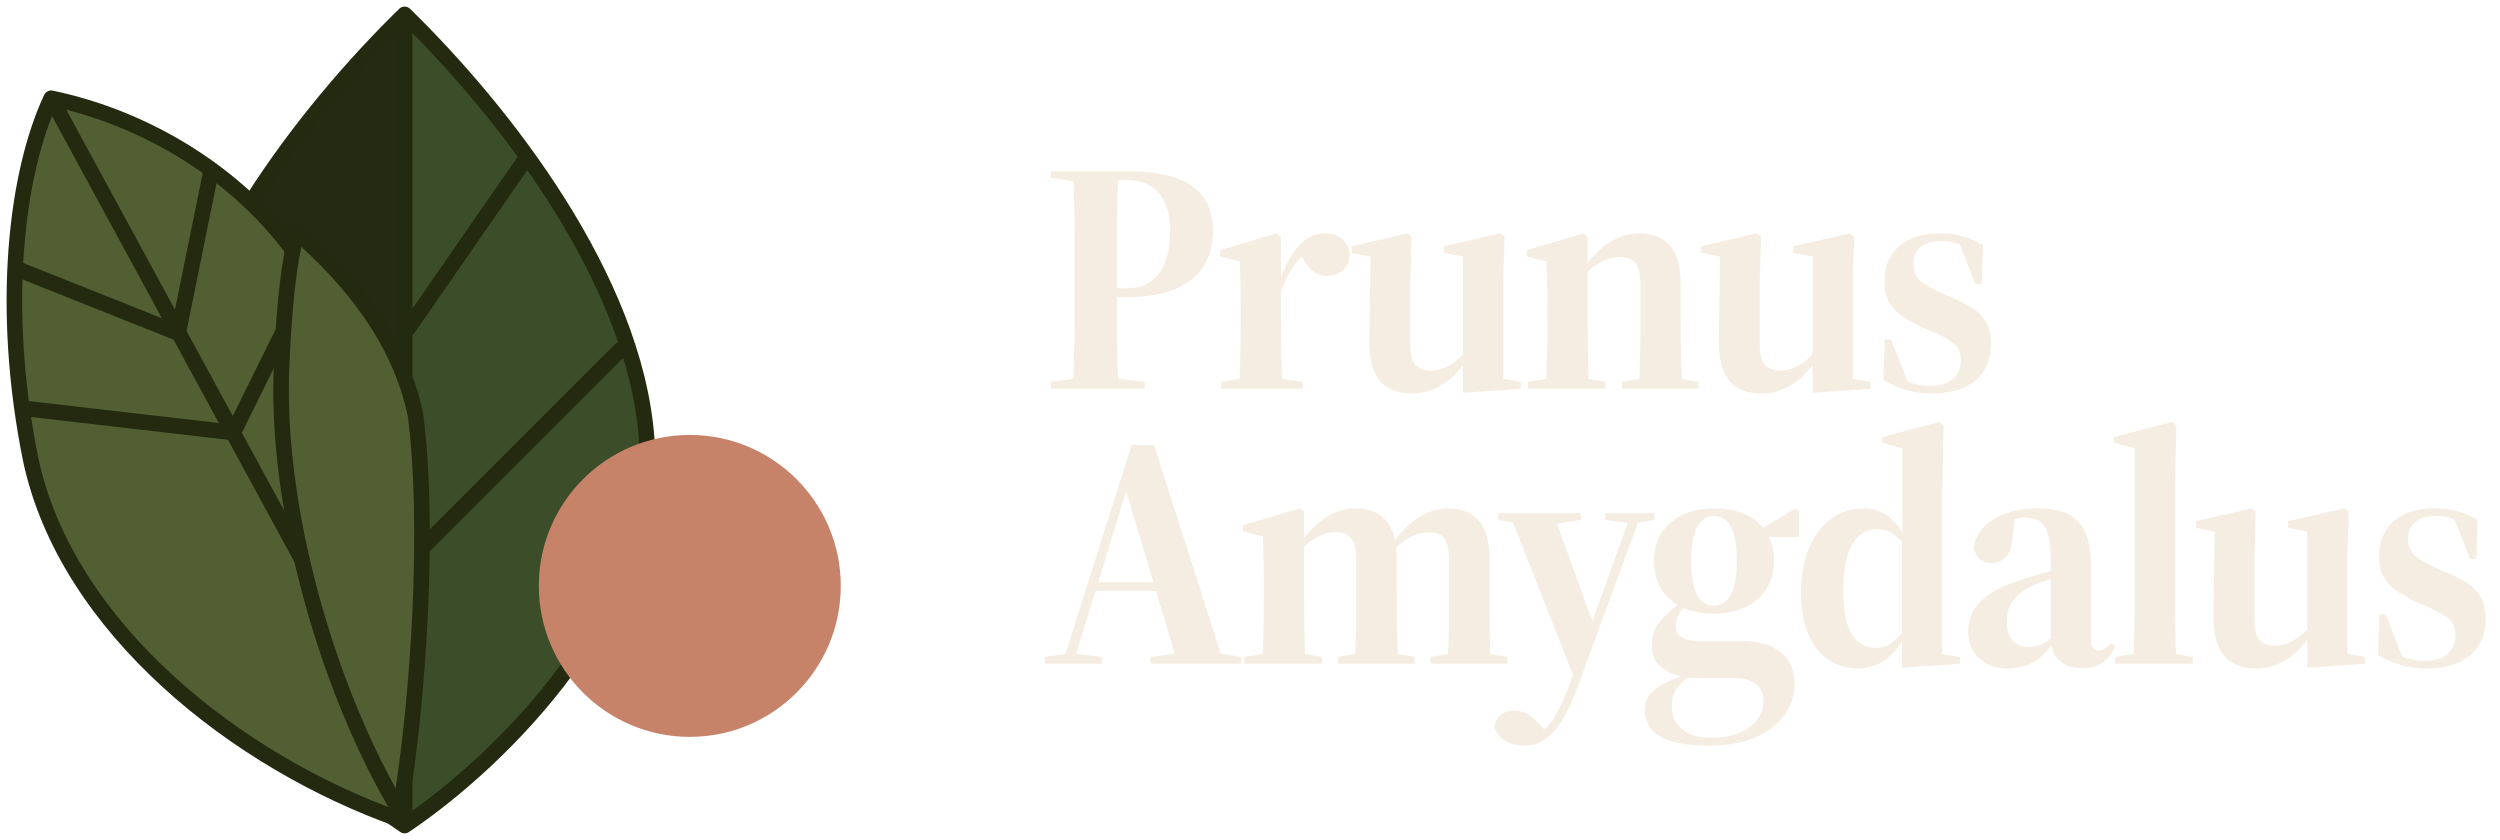
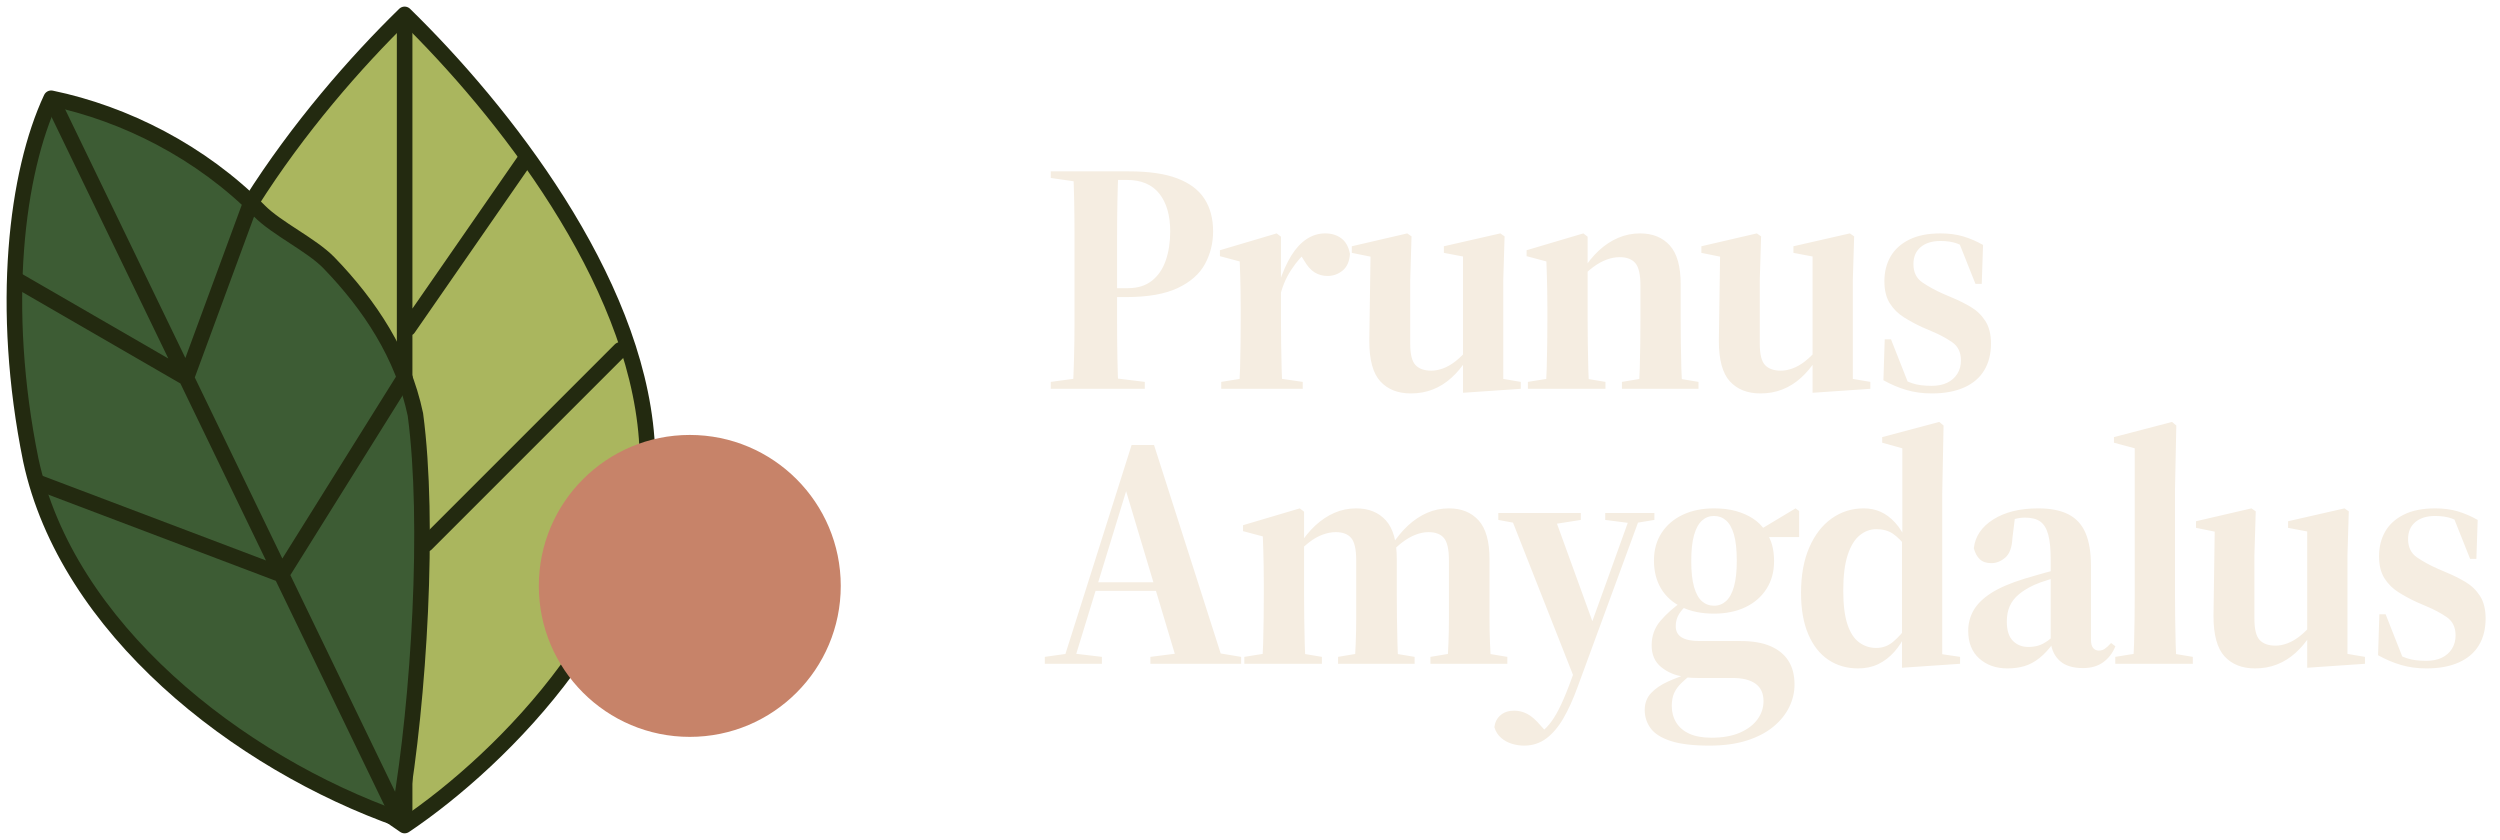
<svg xmlns="http://www.w3.org/2000/svg" viewBox="47.43 15.33 695.51 233.66">
  <g transform="translate(30 10) scale(.33333)">
-     <path d="M390 705C472 650 602 520 592 382C582 248 472 108 390 28C308 108 198 248 188 382C178 520 308 650 390 705Z" fill="#3b4e29" />
-     <path d="M390 705C308 650 178 520 188 382C198 248 308 108 390 28Z" fill="#252b12" />
+     <path d="M390 705C472 650 602 520 592 382C582 248 472 108 390 28C308 108 198 248 188 382C178 520 308 650 390 705Z" fill="#aab65e" />
    <path d="M390 40V700M393 290L490 150M408 470L570 308" fill="none" stroke="#232a10" stroke-width="13" stroke-linejoin="round" stroke-linecap="round" />
    <path d="M390 705C472 650 602 520 592 382C582 248 472 108 390 28C308 108 198 248 188 382C178 520 308 650 390 705Z" fill="none" stroke="#232a10" stroke-width="13" stroke-linejoin="round" stroke-linecap="round" />
-     <path d="M386 700C250 652 108 540 78 400C52 272 66 160 95 98C172 114 252 160 302 232C342 302 382 500 386 700Z" fill="#515f32" stroke="#232a10" stroke-width="13" stroke-linejoin="round" stroke-linecap="round" />
-     <path d="M101 109L307 488M68 241L201 294L228 161M74 357L247 377L291 288" fill="none" stroke="#232a10" stroke-width="13" stroke-linejoin="round" stroke-linecap="round" />
-     <path d="M386 693C330 600 284 452 287 330C289 270 294 232 300 210C346 250 386 300 399 362C411 452 402 600 386 693Z" fill="#515f32" stroke="#232a10" stroke-width="13" stroke-linejoin="round" stroke-linecap="round" />
+     <path d="M386 700C250 652 108 540 78 400C52 272 66 160 95 98C156.6 110.8 220.1 142.8 268.7 192C283.2 206.7 312.3 220.4 326.7 235.2C360.9 270.5 388.6 312.4 399 362C411 452 402 600 386 693L386 700Z" fill="#3d5c34" stroke="#232a10" stroke-width="13" stroke-linejoin="round" stroke-linecap="round" />
+     <path d="M100.2 108.8L383 693.7M67 250L207.8 331.4L261.7 185.1M85 419L287.2 495.6L390 331.1" fill="none" stroke="#232a10" stroke-width="13" stroke-linejoin="round" stroke-linecap="round" />
    <circle cx="628" cy="505" r="126" fill="#c78369" />
  </g>
  <g fill="#f5ede1">
    <path d="M339.754 123.5V121.572L349.301 120.287H355.452L365.917 121.572V123.5ZM345.905 123.5Q346.088 119.92 346.226 115.054Q346.364 110.189 346.364 104.956Q346.364 99.724 346.364 94.95V90.911Q346.364 86.229 346.364 81.134Q346.364 76.039 346.272 71.312Q346.18 66.584 345.996 63.004H358.573Q358.389 66.584 358.298 71.358Q358.206 76.131 358.206 81.18Q358.206 86.229 358.206 90.911V94.95Q358.206 99.724 358.206 104.956Q358.206 110.189 358.298 115.054Q358.389 119.92 358.573 123.5ZM351.504 97.98V95.501H361.235Q365.274 95.501 367.891 93.436Q370.507 91.37 371.746 87.79Q372.986 84.21 372.986 79.711Q372.986 73.01 369.956 69.2Q366.927 65.391 360.96 65.391H351.504V63.004H361.511Q369.864 63.004 375.005 64.978Q380.146 66.951 382.533 70.669Q384.92 74.387 384.92 79.711Q384.92 84.577 382.671 88.754Q380.421 92.931 375.097 95.455Q369.773 97.98 360.684 97.98ZM339.754 64.84V63.004H355.268V66.217H349.301ZM387.185 123.5V121.572L395.172 120.287H401.047L409.86 121.572V123.5ZM392.05 123.5Q392.326 121.205 392.418 117.854Q392.509 114.504 392.555 110.923Q392.601 107.343 392.601 104.222V101.193Q392.601 98.347 392.555 96.144Q392.509 93.94 392.464 92.013Q392.418 90.085 392.326 88.065L386.818 86.596V84.944L402.607 80.262L403.801 81.18V93.39V93.757V104.222Q403.801 107.343 403.847 110.923Q403.893 114.504 403.984 117.854Q404.076 121.205 404.26 123.5ZM403.342 98.622 401.965 94.124H403.25Q404.811 89.442 406.692 86.413Q408.574 83.383 410.961 81.823Q413.348 80.262 416.102 80.262Q418.764 80.262 420.6 81.639Q422.436 83.016 422.987 85.954Q422.803 89.075 420.967 90.59Q419.131 92.104 416.745 92.104Q414.817 92.104 413.21 91.141Q411.604 90.177 410.227 87.79L408.574 85.128L411.237 85.311Q409.033 86.78 406.647 90.406Q404.26 94.032 403.342 98.622ZM439.94 124.785Q434.524 124.785 431.449 121.434Q428.374 118.084 428.374 110.189L428.741 84.577L431.219 87.239L423.508 85.678V83.842L438.931 80.262L440.124 81.088L439.757 93.206V111.015Q439.757 115.33 441.226 116.89Q442.694 118.451 445.632 118.451Q447.193 118.451 448.937 117.808Q450.681 117.166 452.471 115.743Q454.261 114.32 456.005 112.209L456.281 115.605H455.271Q453.527 118.359 451.186 120.471Q448.845 122.582 446.045 123.684Q443.245 124.785 439.94 124.785ZM454.445 124.602V115.881V115.697V86.688L449.12 85.678V83.842L464.818 80.262L466.012 81.088L465.644 93.206V120.746L470.51 121.572V123.5ZM472.5 123.5V121.572L480.486 120.287H486.362L494.073 121.572V123.5ZM477.365 123.5Q477.641 121.205 477.732 117.854Q477.824 114.504 477.87 110.923Q477.916 107.343 477.916 104.222V101.193Q477.916 98.347 477.87 96.144Q477.824 93.94 477.778 92.013Q477.732 90.085 477.641 88.065L472.133 86.596V84.944L487.922 80.262L489.116 81.18V89.993V90.177V104.222Q489.116 107.343 489.161 110.923Q489.207 114.504 489.299 117.854Q489.391 121.205 489.575 123.5ZM498.663 123.5V121.572L506.374 120.287H512.249L519.96 121.572V123.5ZM503.253 123.5Q503.528 121.205 503.62 117.854Q503.712 114.504 503.758 110.923Q503.804 107.343 503.804 104.222V94.675Q503.804 90.177 502.381 88.524Q500.958 86.872 498.02 86.872Q496.276 86.872 494.394 87.56Q492.512 88.249 490.676 89.626Q488.84 91.003 487.096 92.839L486.821 90.727H487.647Q489.758 87.331 492.237 85.036Q494.715 82.741 497.607 81.502Q500.499 80.262 503.712 80.262Q508.944 80.262 511.974 83.613Q515.003 86.964 515.003 94.399V104.222Q515.003 107.343 515.049 110.923Q515.095 114.504 515.187 117.854Q515.279 121.205 515.554 123.5ZM537.189 124.785Q531.773 124.785 528.698 121.434Q525.622 118.084 525.622 110.189L525.99 84.577L528.468 87.239L520.757 85.678V83.842L536.179 80.262L537.373 81.088L537.006 93.206V111.015Q537.006 115.33 538.474 116.89Q539.943 118.451 542.881 118.451Q544.441 118.451 546.186 117.808Q547.93 117.166 549.72 115.743Q551.51 114.32 553.254 112.209L553.53 115.605H552.52Q550.776 118.359 548.435 120.471Q546.094 122.582 543.294 123.684Q540.494 124.785 537.189 124.785ZM551.694 124.602V115.881V115.697V86.688L546.369 85.678V83.842L562.067 80.262L563.26 81.088L562.893 93.206V120.746L567.759 121.572V123.5ZM584.896 124.785Q581.04 124.785 577.781 123.821Q574.522 122.857 571.401 121.113L571.768 109.73H573.512L578.286 121.848H575.165V120.012Q577.46 121.297 579.525 121.985Q581.591 122.674 584.804 122.674Q587.374 122.674 589.164 121.802Q590.954 120.93 591.964 119.323Q592.974 117.717 592.974 115.605Q592.974 112.209 590.495 110.51Q588.017 108.812 584.712 107.435L582.142 106.333Q579.571 105.14 577.139 103.625Q574.706 102.111 573.191 99.724Q571.676 97.337 571.676 93.573Q571.676 89.718 573.375 86.734Q575.073 83.751 578.561 82.006Q582.05 80.262 587.282 80.262Q590.771 80.262 593.571 81.088Q596.371 81.915 599.125 83.475L598.757 94.308H597.013L592.331 82.557H595.636V85.311Q593.8 83.751 591.872 83.062Q589.945 82.374 587.282 82.374Q583.794 82.374 581.774 84.072Q579.755 85.77 579.755 88.8Q579.755 92.196 582.233 93.895Q584.712 95.593 588.017 97.062L590.587 98.163Q593.249 99.265 595.728 100.734Q598.207 102.202 599.767 104.635Q601.328 107.068 601.328 110.923Q601.328 115.238 599.446 118.359Q597.564 121.48 593.846 123.133Q590.128 124.785 584.896 124.785Z" />
    <path d="M338.102 200.0V198.072L344.619 197.154H346.272L353.983 198.072V200.0ZM342.967 200.0 362.245 139.137H368.487L387.949 200.0H375.097L359.95 149.418H361.511L361.143 150.612L345.996 200.0ZM351.045 179.712V177.325H375.648V179.712ZM367.478 200.0V198.072L377.576 196.787H385.011L392.723 198.072V200.0ZM393.611 200.0V198.072L401.598 196.787H407.473L415.184 198.072V200.0ZM398.476 200.0Q398.752 197.705 398.844 194.354Q398.935 191.004 398.981 187.423Q399.027 183.843 399.027 180.722V177.693Q399.027 174.847 398.981 172.644Q398.935 170.44 398.889 168.513Q398.844 166.585 398.752 164.565L393.244 163.096V161.444L409.033 156.762L410.227 157.68V166.034V166.677V180.722Q410.227 183.843 410.273 187.423Q410.319 191.004 410.41 194.354Q410.502 197.705 410.686 200.0ZM419.682 200.0V198.072L427.302 196.787H433.269L440.98 198.072V200.0ZM424.272 200.0Q424.456 197.705 424.594 194.354Q424.731 191.004 424.731 187.423Q424.731 183.843 424.731 180.722V171.175Q424.731 166.677 423.354 165.024Q421.977 163.372 419.04 163.372Q417.295 163.372 415.413 164.06Q413.532 164.749 411.741 166.126Q409.951 167.503 408.207 169.339L407.932 167.227H408.758Q410.869 163.831 413.348 161.536Q415.827 159.241 418.672 158.002Q421.518 156.762 424.731 156.762Q429.964 156.762 432.993 160.113Q436.023 163.464 436.023 170.899V180.722Q436.023 183.843 436.068 187.423Q436.114 191.004 436.206 194.354Q436.298 197.705 436.482 200.0ZM445.386 200.0V198.072L453.097 196.787H459.064L466.776 198.072V200.0ZM450.068 200.0Q450.252 197.705 450.389 194.354Q450.527 191.004 450.527 187.423Q450.527 183.843 450.527 180.722V171.175Q450.527 166.677 449.15 165.024Q447.773 163.372 444.835 163.372Q443.091 163.372 441.209 164.106Q439.327 164.841 437.537 166.218Q435.747 167.595 434.003 169.522L433.636 167.227H434.462Q436.665 163.831 439.144 161.536Q441.622 159.241 444.468 158.002Q447.314 156.762 450.527 156.762Q455.76 156.762 458.789 160.113Q461.818 163.464 461.818 170.899V180.722Q461.818 183.843 461.818 187.423Q461.818 191.004 461.956 194.354Q462.094 197.705 462.277 200.0ZM471.428 222.766Q469.775 222.766 468.077 222.262Q466.379 221.757 465.048 220.609Q463.717 219.462 463.166 217.626Q463.441 215.514 464.91 214.275Q466.379 213.036 468.674 213.036Q470.602 213.036 472.346 213.954Q474.09 214.872 476.018 217.167L477.854 219.186L476.569 220.288L475.008 219.829Q476.936 218.635 478.359 216.937Q479.782 215.239 481.113 212.623Q482.444 210.006 483.913 206.151L487.126 197.43L487.309 196.787L495.296 174.663L501.263 158.047H504.109L486.299 206.518Q484.463 211.567 482.352 215.193Q480.241 218.819 477.578 220.793Q474.916 222.766 471.428 222.766ZM485.381 203.947 467.297 158.047H479.506L491.165 190.177L488.044 197.613ZM464.267 159.975V158.047H487.217V159.975L479.047 161.26H471.244ZM494.011 159.975V158.047H507.689V159.975L502.089 160.893H501.171ZM522.99 222.766Q516.197 222.766 512.249 221.481Q508.302 220.196 506.649 217.947Q504.997 215.698 504.997 212.852Q504.997 210.006 506.787 208.124Q508.577 206.242 511.423 204.957Q514.269 203.672 517.482 202.662L517.849 203.029Q516.38 204.223 515.141 205.416Q513.902 206.61 513.213 208.078Q512.525 209.547 512.525 211.75Q512.525 214.321 513.764 216.34Q515.003 218.36 517.436 219.462Q519.869 220.563 523.541 220.563Q528.314 220.563 531.527 219.14Q534.74 217.717 536.393 215.422Q538.045 213.127 538.045 210.373Q538.045 207.16 535.842 205.554Q533.639 203.947 529.416 203.947H519.869Q519.134 203.947 518.124 203.901Q517.115 203.856 516.197 203.764L515.921 203.58Q512.341 203.121 509.633 200.964Q506.925 198.807 506.925 194.859Q506.925 190.912 509.403 188.02Q511.882 185.128 515.554 182.558V181.732L516.931 183.568Q515.554 184.578 514.59 186.092Q513.626 187.607 513.626 189.535Q513.626 191.646 515.279 192.656Q516.931 193.666 520.236 193.666H531.711Q536.668 193.666 539.973 195.089Q543.278 196.512 544.976 199.174Q546.674 201.836 546.674 205.783Q546.674 208.996 545.205 212.026Q543.737 215.055 540.799 217.488Q537.861 219.921 533.409 221.344Q528.957 222.766 522.99 222.766ZM524.275 186.046Q519.042 186.046 515.279 184.21Q511.515 182.374 509.541 179.07Q507.567 175.765 507.567 171.267Q507.567 166.86 509.679 163.601Q511.79 160.342 515.554 158.552Q519.318 156.762 524.275 156.762Q527.672 156.762 530.334 157.497Q532.996 158.231 535.062 159.562Q537.127 160.893 538.412 162.821L538.688 163.28Q539.881 164.932 540.432 166.952Q540.983 168.972 540.983 171.45Q540.983 175.857 538.871 179.161Q536.76 182.466 532.996 184.256Q529.232 186.046 524.275 186.046ZM524.275 183.843Q526.203 183.843 527.626 182.558Q529.049 181.273 529.829 178.519Q530.609 175.765 530.609 171.358Q530.609 166.768 529.829 164.06Q529.049 161.352 527.626 160.113Q526.203 158.874 524.275 158.874Q522.347 158.874 520.924 160.159Q519.501 161.444 518.721 164.198Q517.941 166.952 517.941 171.45Q517.941 175.857 518.721 178.611Q519.501 181.365 520.924 182.604Q522.347 183.843 524.275 183.843ZM536.943 164.749 536.484 162.821H536.852L546.95 156.762L547.959 157.497V164.749ZM564.362 201.285Q559.68 201.285 556.1 198.898Q552.52 196.512 550.5 191.784Q548.481 187.056 548.481 180.263Q548.481 172.919 550.776 167.641Q553.071 162.362 557.018 159.562Q560.965 156.762 565.923 156.762Q568.493 156.762 570.65 157.726Q572.808 158.69 574.689 160.755Q576.571 162.821 578.04 166.218H579.234L578.132 167.87Q575.837 165.024 574.001 163.785Q572.165 162.546 569.411 162.546Q566.932 162.546 564.821 164.244Q562.71 165.942 561.47 169.706Q560.231 173.47 560.231 179.62Q560.231 185.496 561.379 188.984Q562.526 192.472 564.637 194.033Q566.749 195.594 569.411 195.594Q572.073 195.594 574.139 193.849Q576.204 192.105 578.04 189.535L578.591 191.554H577.673Q576.388 194.492 574.414 196.695Q572.44 198.898 569.962 200.092Q567.483 201.285 564.362 201.285ZM576.571 201.102V192.931V192.564V165.3L576.663 164.29V140.055L571.063 138.494V136.933L586.945 132.711L588.138 133.72L587.771 152.356V197.338L592.728 198.072V200.0ZM605.918 201.285Q601.144 201.285 598.069 198.531Q594.994 195.777 594.994 190.82Q594.994 187.791 596.462 185.174Q597.931 182.558 601.328 180.355Q604.724 178.152 610.691 176.316Q612.252 175.857 614.455 175.214Q616.658 174.571 619.183 173.929Q621.707 173.286 624.094 172.644V174.571Q620.422 175.673 617.576 176.545Q614.731 177.417 613.354 178.06Q610.783 179.253 609.085 180.676Q607.387 182.099 606.56 183.935Q605.734 185.771 605.734 188.25Q605.734 191.922 607.433 193.62Q609.131 195.318 611.701 195.318Q613.17 195.318 614.455 194.951Q615.74 194.584 617.209 193.528Q618.678 192.472 620.698 190.636L621.432 194.217H618.678Q616.842 196.787 614.822 198.394Q612.803 200.0 610.646 200.643Q608.488 201.285 605.918 201.285ZM626.94 201.193Q622.717 201.193 620.514 199.22Q618.311 197.246 617.944 193.941V193.666V171.083Q617.944 166.585 617.255 164.06Q616.567 161.536 615.052 160.434Q613.537 159.333 610.783 159.333Q609.406 159.333 608.029 159.7Q606.652 160.067 605.367 160.618L608.121 158.323L607.295 165.024Q607.111 168.88 605.321 170.44Q603.531 172.001 601.42 172.001Q599.4 172.001 598.253 170.945Q597.105 169.89 596.554 167.87Q597.105 162.913 601.97 159.838Q606.836 156.762 614.455 156.762Q619.596 156.762 622.855 158.415Q626.114 160.067 627.629 163.601Q629.143 167.136 629.143 172.644V193.207Q629.143 194.859 629.74 195.594Q630.337 196.328 631.346 196.328Q632.264 196.328 632.999 195.823Q633.733 195.318 634.743 194.217L635.936 195.135Q634.835 197.889 632.586 199.541Q630.337 201.193 626.94 201.193ZM635.907 200.0V198.072L643.893 196.787H649.769L657.48 198.072V200.0ZM640.772 200.0Q641.048 197.705 641.139 194.354Q641.231 191.004 641.277 187.423Q641.323 183.843 641.323 180.722V140.055L635.54 138.494V136.933L651.696 132.711L652.89 133.72L652.523 151.53V180.722Q652.523 183.843 652.568 187.423Q652.614 191.004 652.706 194.354Q652.798 197.705 652.982 200.0ZM674.8 201.285Q669.384 201.285 666.309 197.935Q663.234 194.584 663.234 186.689L663.601 161.077L666.079 163.739L658.368 162.178V160.342L673.791 156.762L674.984 157.588L674.617 169.706V187.515Q674.617 191.83 676.086 193.39Q677.554 194.951 680.492 194.951Q682.053 194.951 683.797 194.308Q685.541 193.666 687.331 192.243Q689.121 190.82 690.865 188.709L691.141 192.105H690.131Q688.387 194.859 686.046 196.971Q683.705 199.082 680.905 200.184Q678.105 201.285 674.8 201.285ZM689.305 201.102V192.381V192.197V163.188L683.98 162.178V160.342L699.678 156.762L700.872 157.588L700.504 169.706V197.246L705.37 198.072V200.0ZM722.507 201.285Q718.651 201.285 715.392 200.321Q712.133 199.357 709.012 197.613L709.379 186.23H711.124L715.897 198.348H712.776V196.512Q715.071 197.797 717.137 198.485Q719.202 199.174 722.415 199.174Q724.985 199.174 726.775 198.302Q728.566 197.43 729.575 195.823Q730.585 194.217 730.585 192.105Q730.585 188.709 728.107 187.01Q725.628 185.312 722.323 183.935L719.753 182.833Q717.182 181.64 714.75 180.125Q712.317 178.611 710.802 176.224Q709.288 173.837 709.288 170.073Q709.288 166.218 710.986 163.234Q712.684 160.251 716.173 158.506Q719.661 156.762 724.894 156.762Q728.382 156.762 731.182 157.588Q733.982 158.415 736.736 159.975L736.369 170.808H734.624L729.943 159.057H733.247V161.811Q731.411 160.251 729.484 159.562Q727.556 158.874 724.894 158.874Q721.405 158.874 719.386 160.572Q717.366 162.27 717.366 165.3Q717.366 168.696 719.845 170.394Q722.323 172.093 725.628 173.562L728.198 174.663Q730.861 175.765 733.339 177.234Q735.818 178.702 737.378 181.135Q738.939 183.568 738.939 187.423Q738.939 191.738 737.057 194.859Q735.175 197.98 731.457 199.633Q727.739 201.285 722.507 201.285Z" />
  </g>
</svg>
